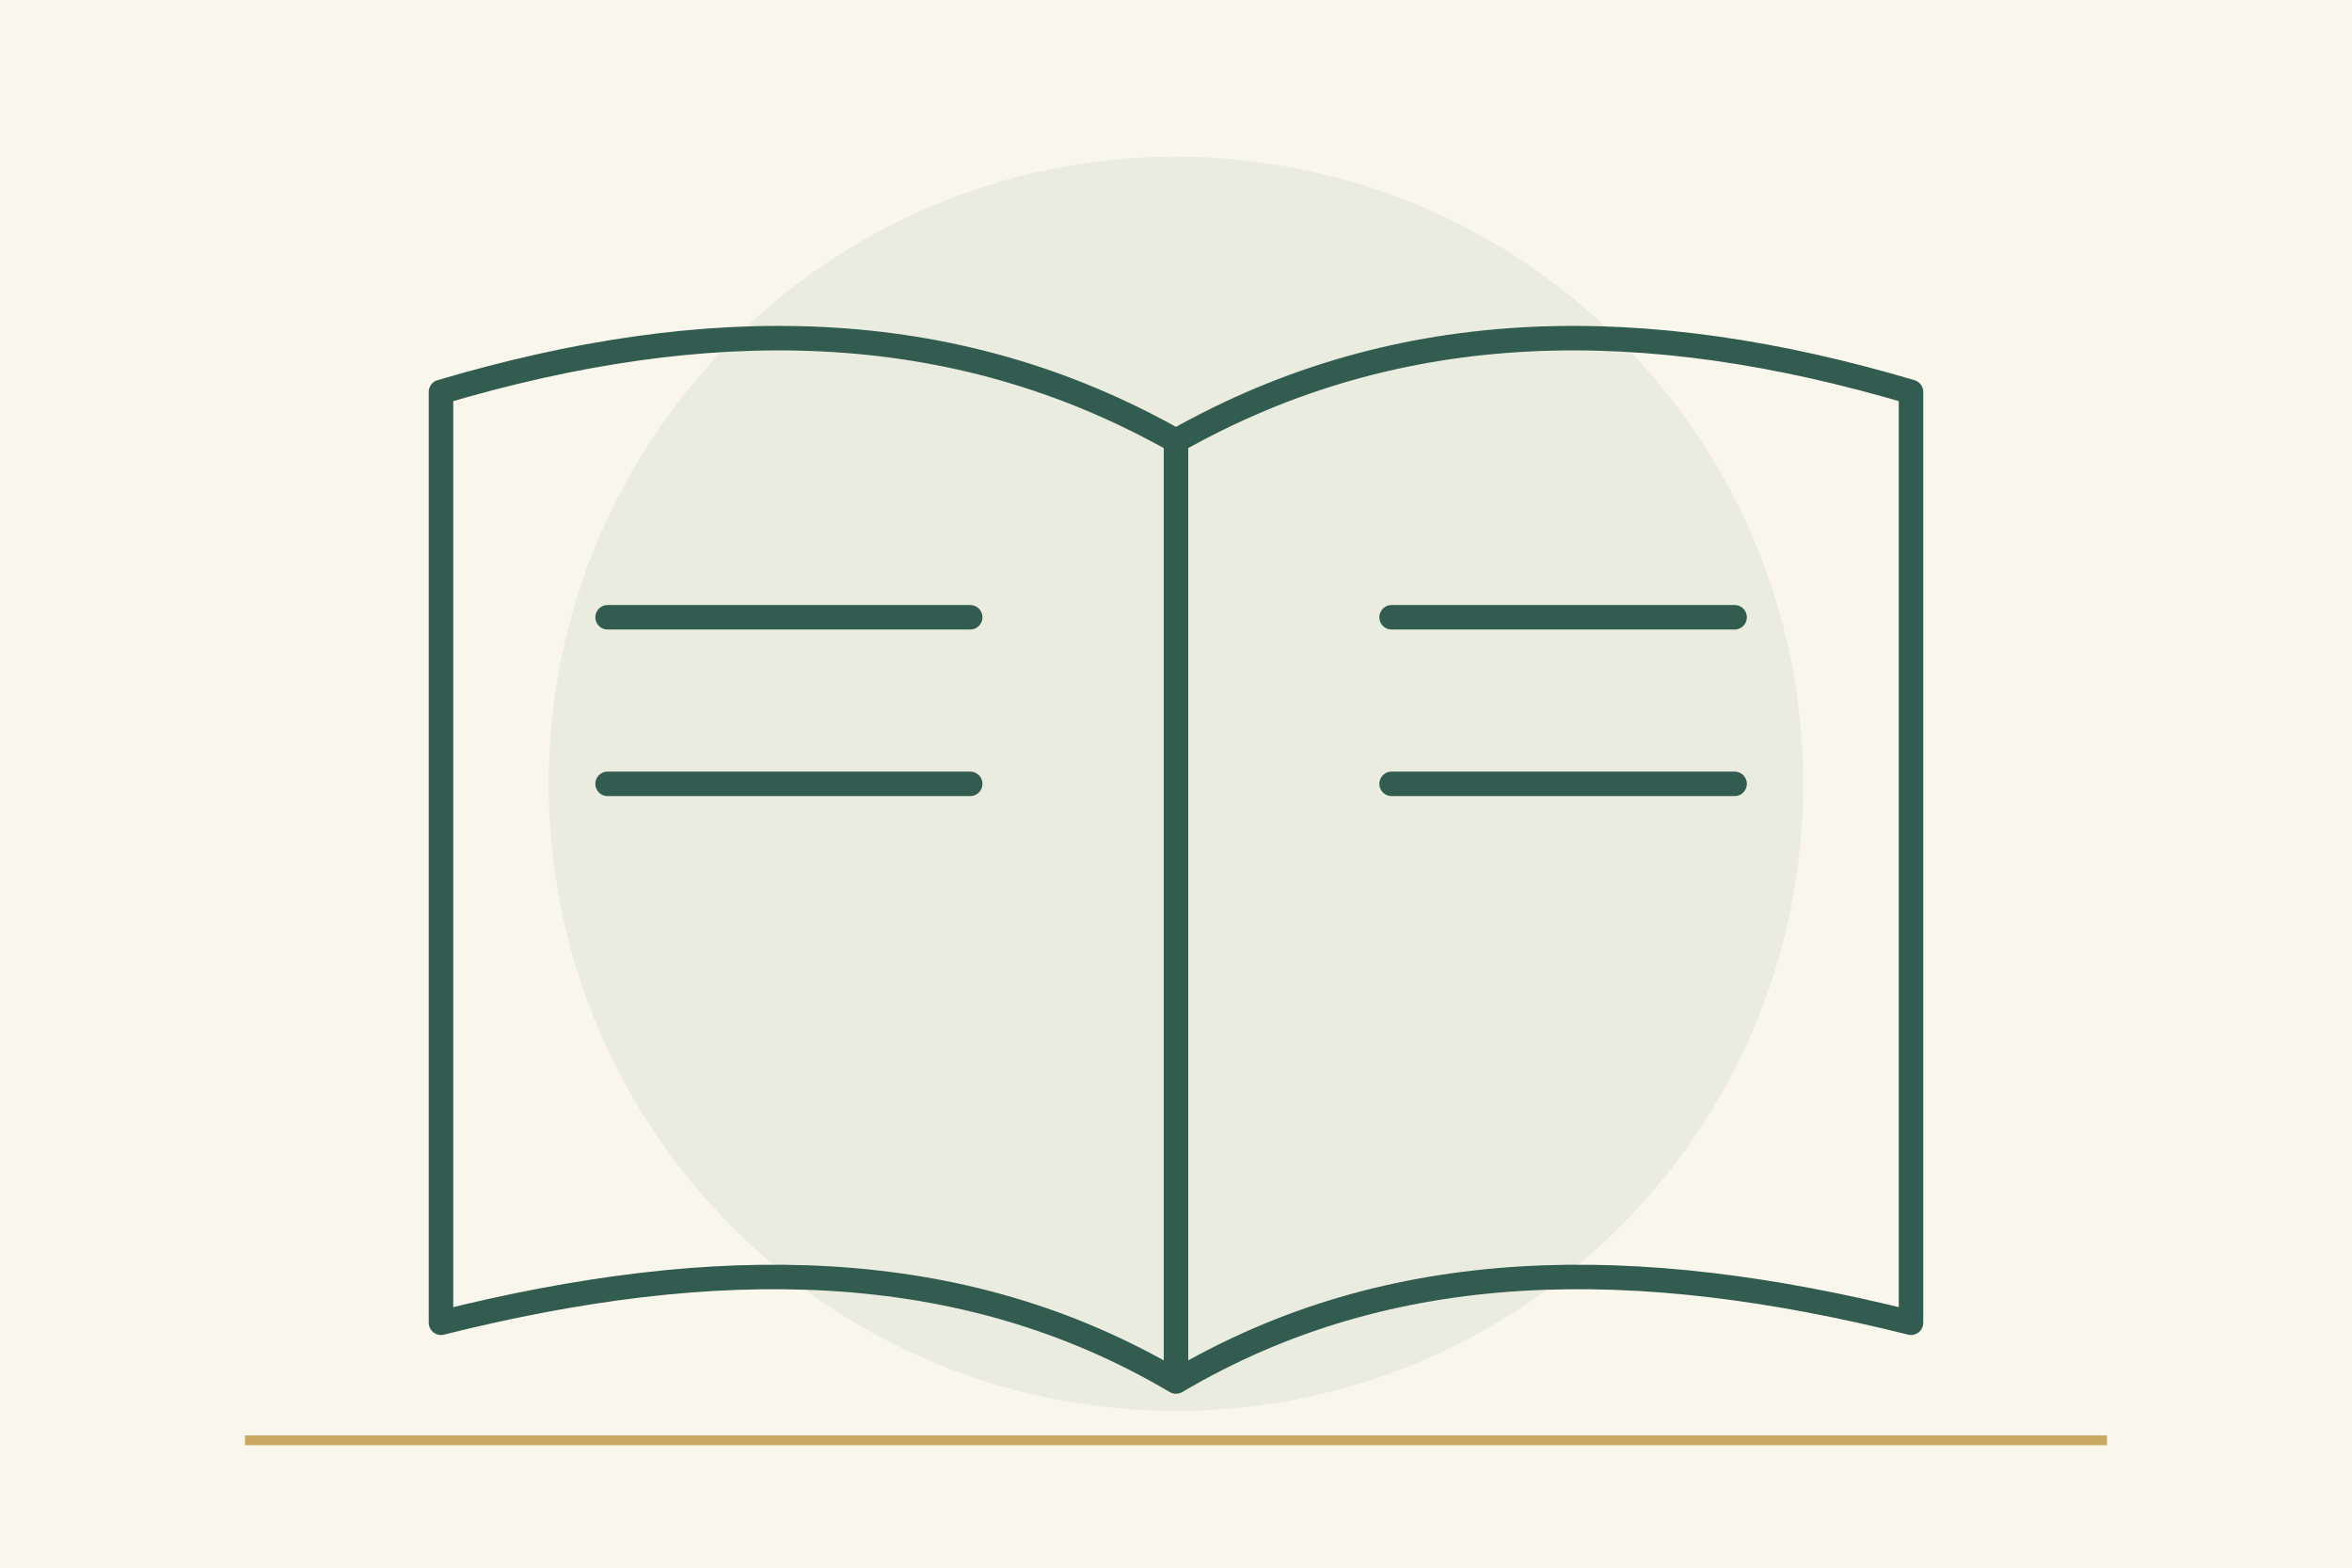
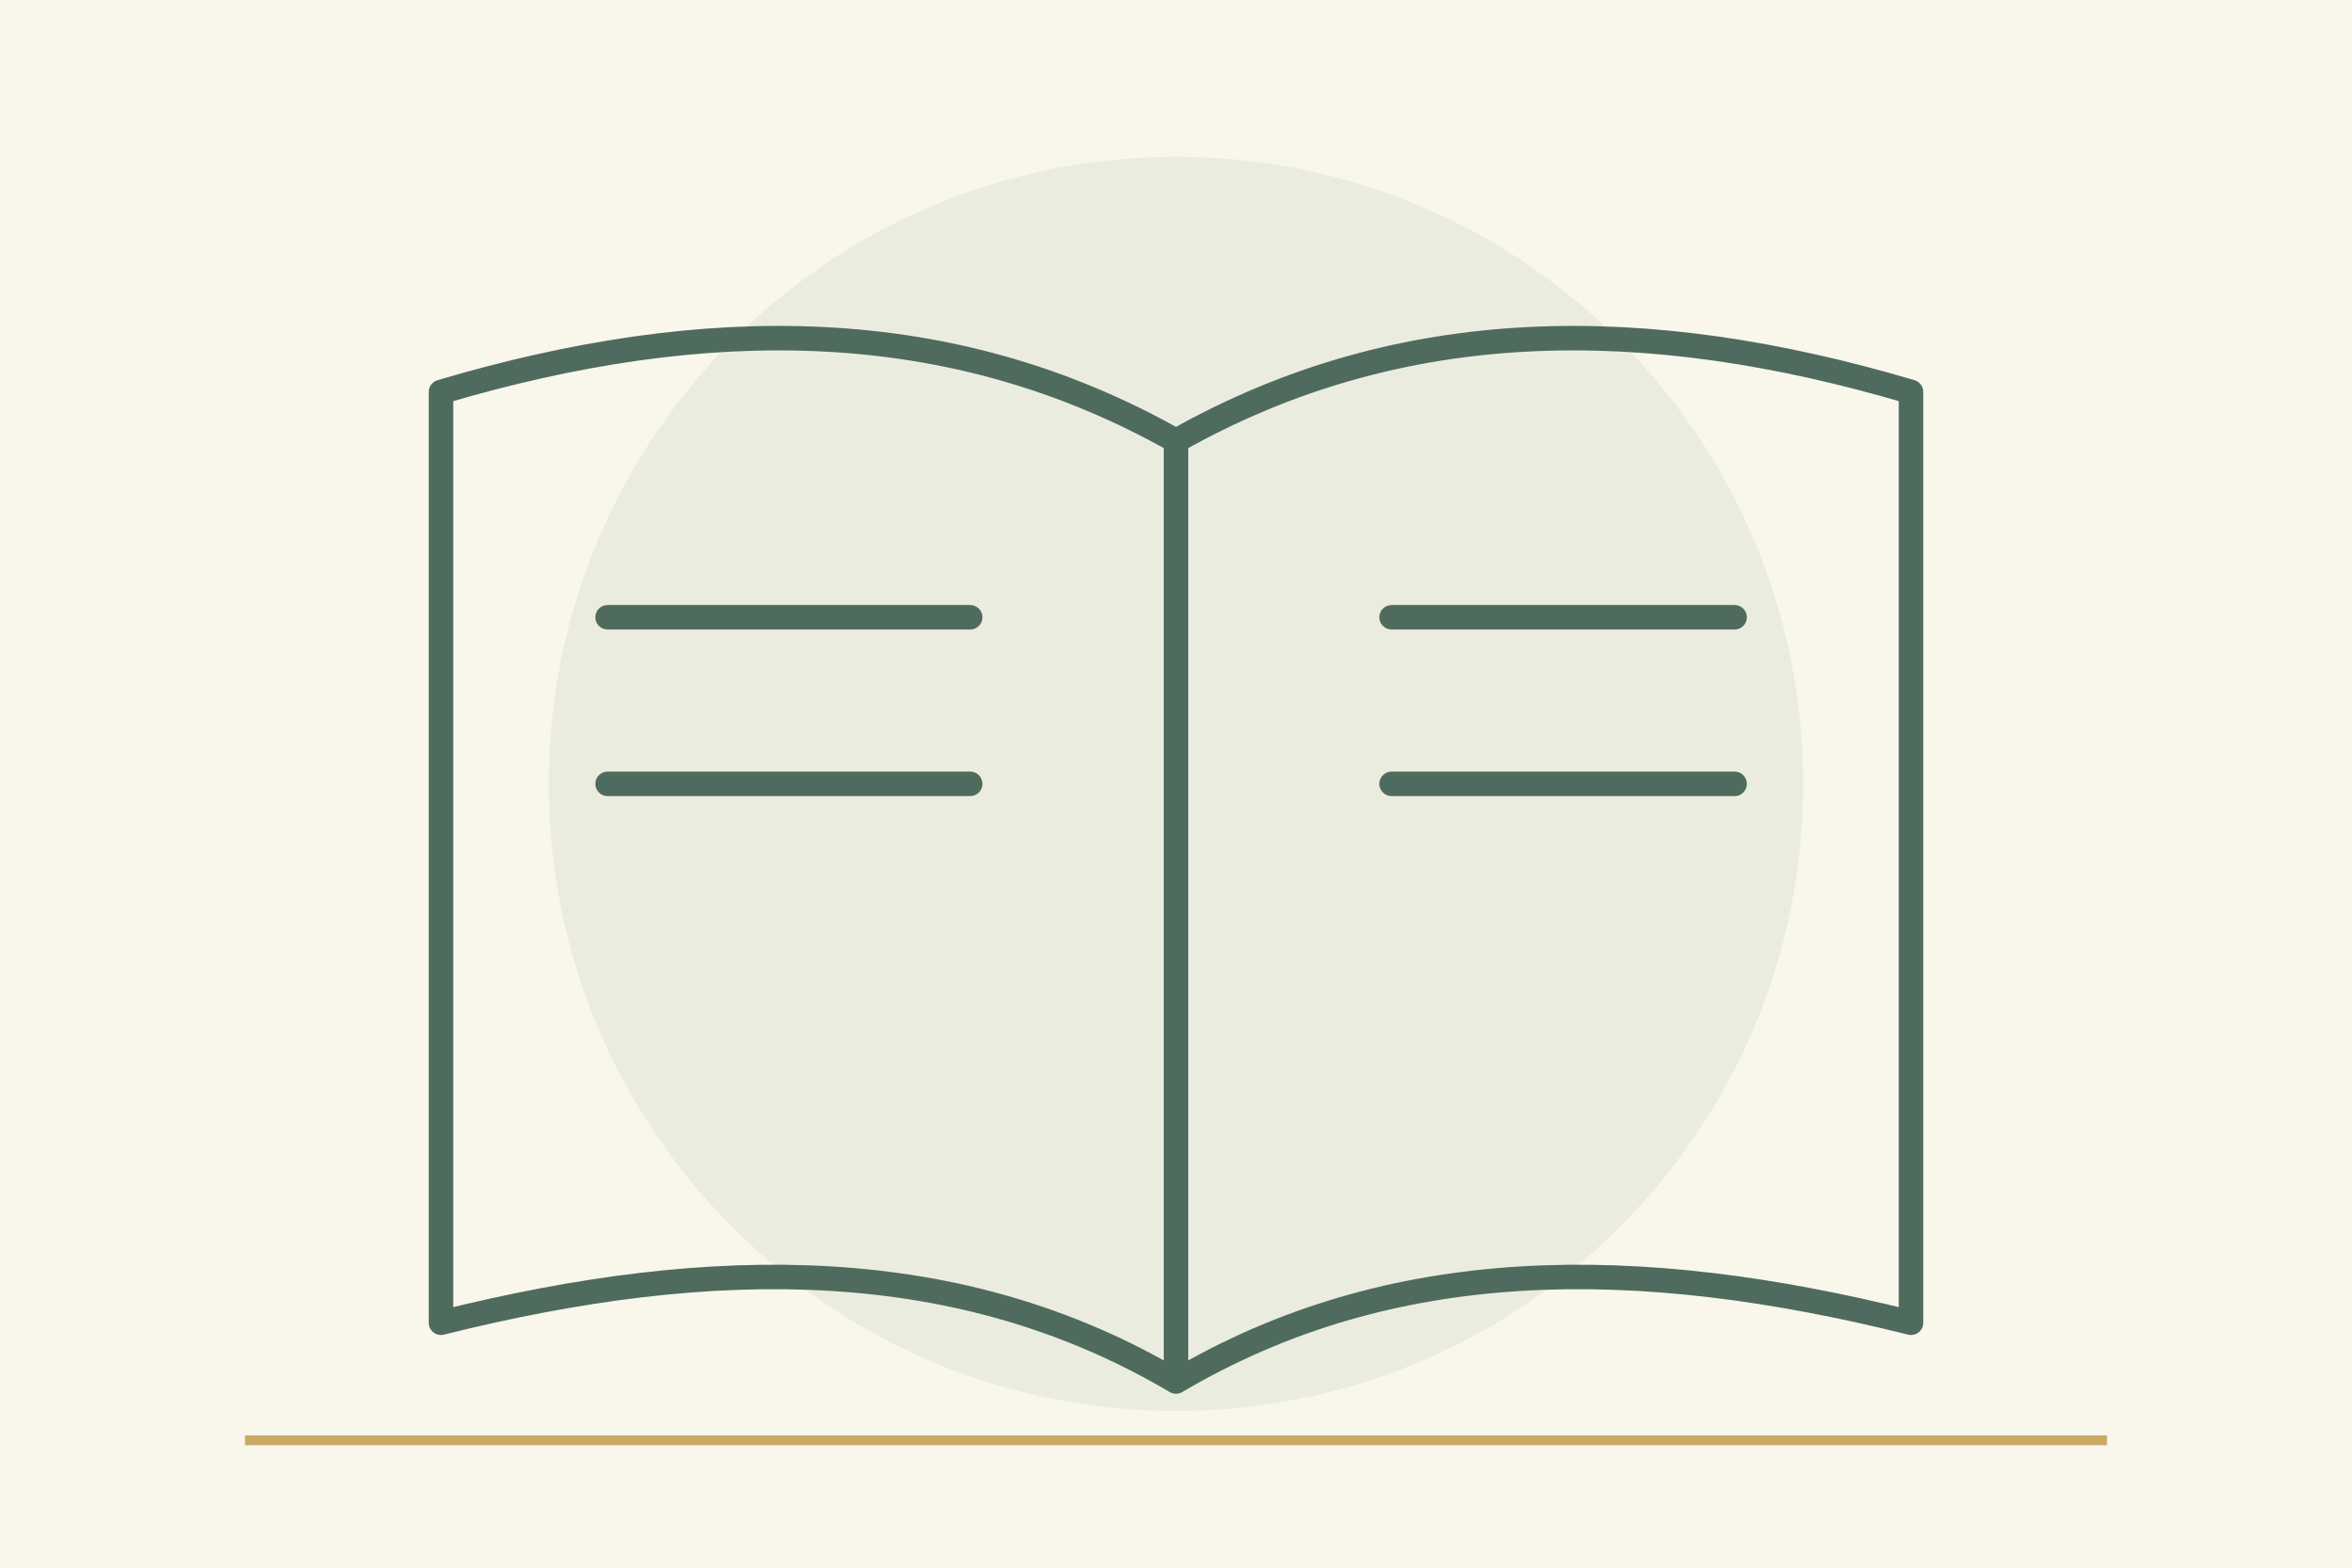
<svg xmlns="http://www.w3.org/2000/svg" viewBox="0 0 240 160">
  <rect width="240" height="160" fill="#F9F6EC" />
  <circle cx="120" cy="80" r="64" fill="#6B8F72" opacity=".10" />
-   <g fill="none" stroke="#315C4F" stroke-width="2.5" stroke-linejoin="round" stroke-linecap="round">
+   <g fill="none" stroke="#4F6B5D" stroke-width="2.5" stroke-linejoin="round" stroke-linecap="round">
    <path d="M120 45c-23-13-48-13-75-5v95c28-7 53-7 75 6 22-13 47-13 75-6V40c-27-8-52-8-75 5Zm0 0v96M62 63h37m-37 17h37m43-17h35m-35 17h35" />
  </g>
  <path d="M25 147h190" stroke="#C9A962" />
</svg>
